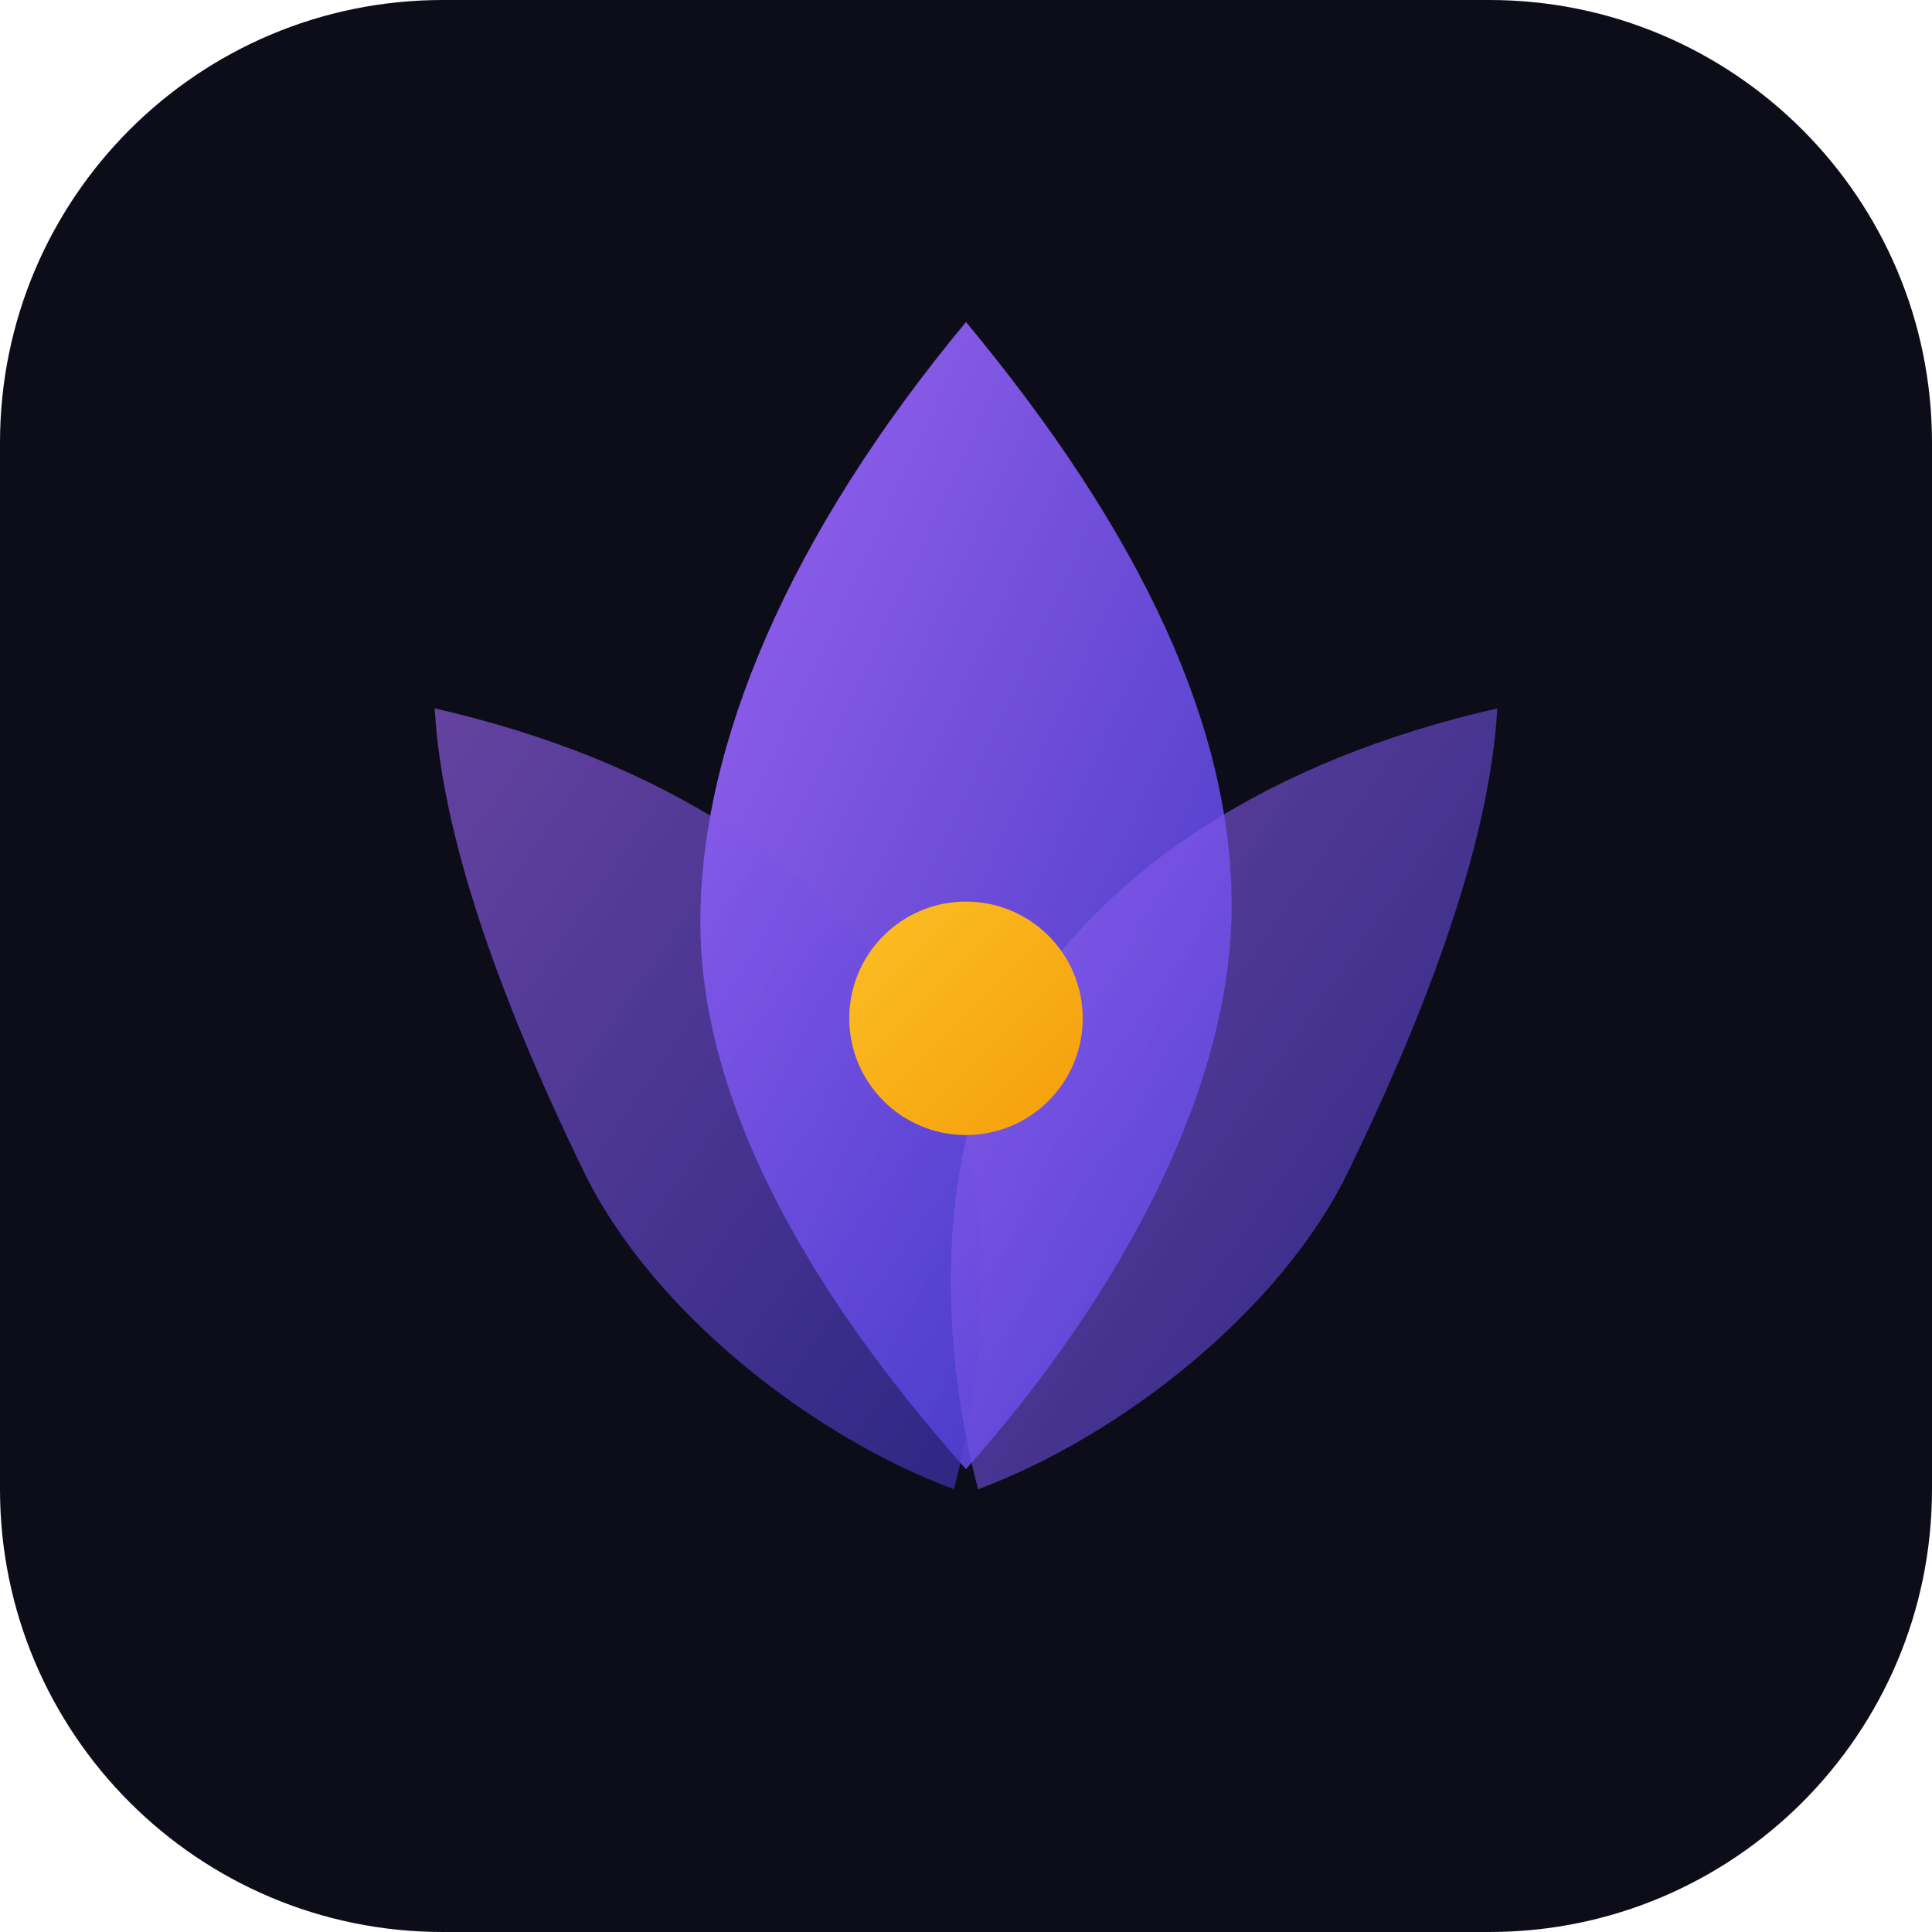
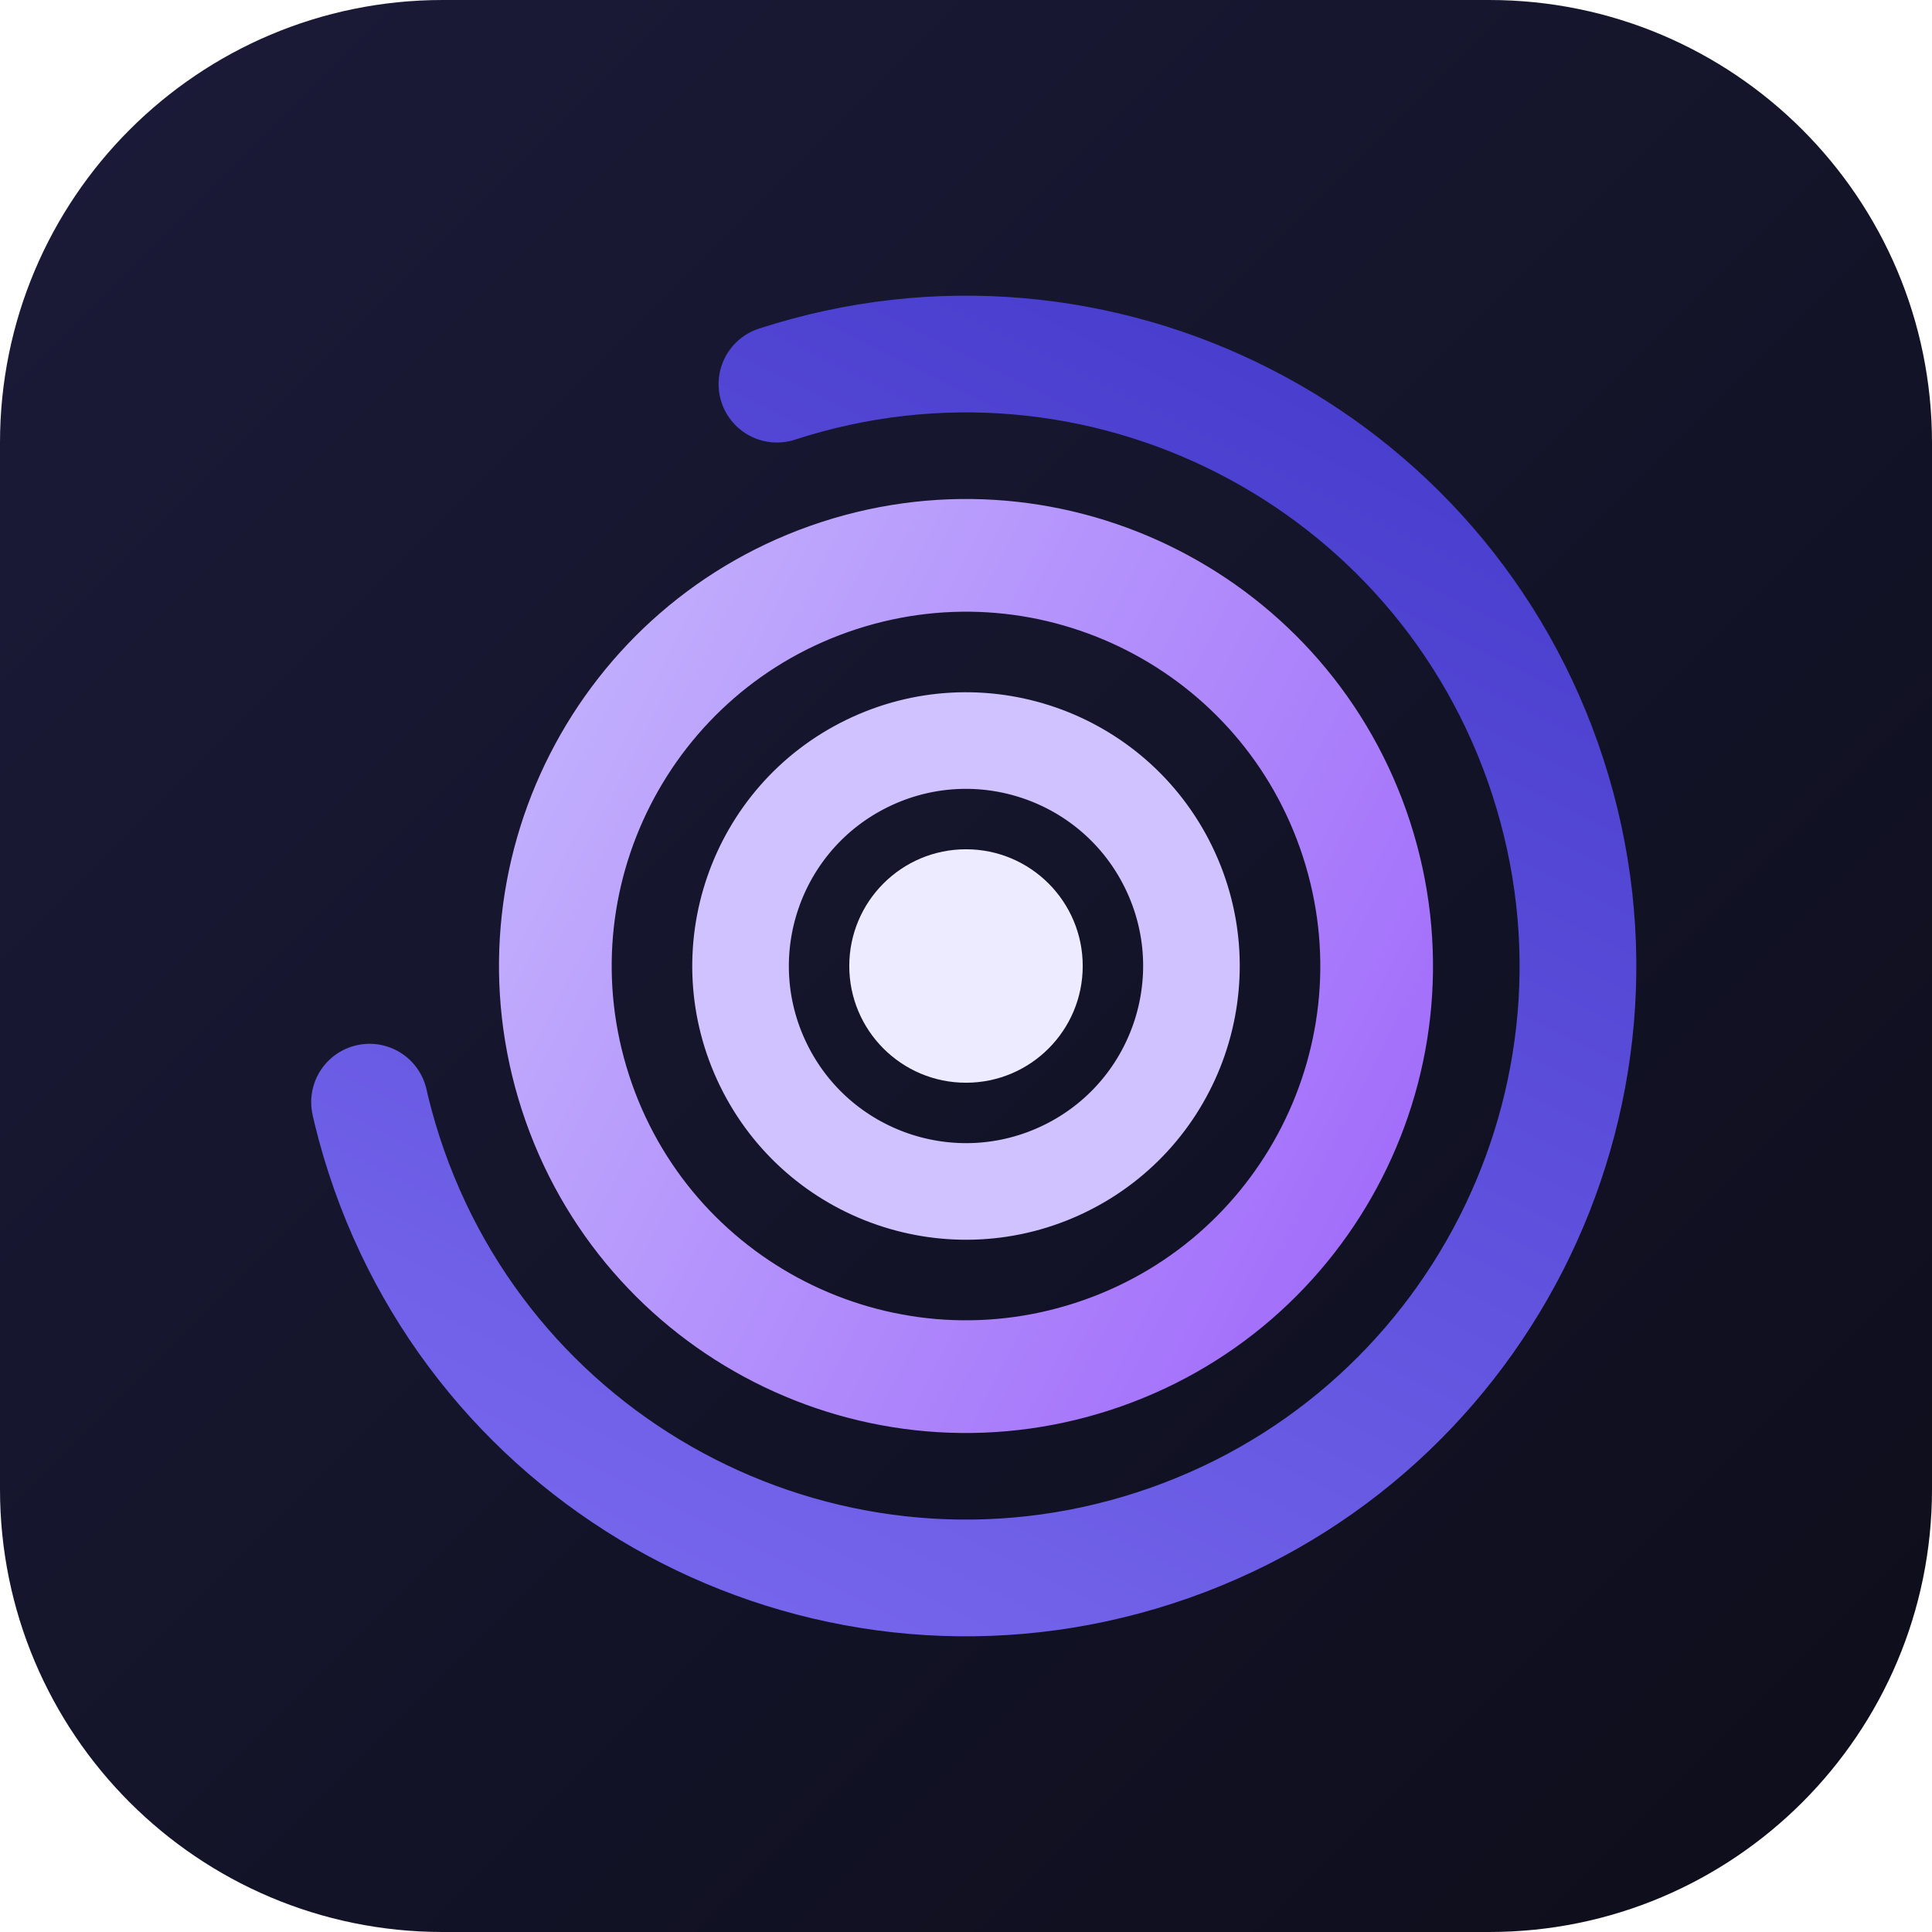
<svg xmlns="http://www.w3.org/2000/svg" viewBox="0 0 48 48" width="48" height="48">
  <defs>
-     <linearGradient id="p" x1="0" y1="0" x2="1" y2="1">
-       <stop offset="0%" stop-color="#9F67FA" />
+     <linearGradient id="o" x1="0" y1="0" x2="1" y2="1">
+       <stop offset="0%" stop-color="#7C6BF0" />
      <stop offset="100%" stop-color="#4338CA" />
    </linearGradient>
-     <linearGradient id="c" x1="0" y1="0" x2="1" y2="1">
-       <stop offset="0%" stop-color="#FBBF24" />
-       <stop offset="100%" stop-color="#F59E0B" />
+     <linearGradient id="m" x1="0" y1="1" x2="1" y2="0">
+       <stop offset="0%" stop-color="#C4B5FD" />
+       <stop offset="100%" stop-color="#9F67FA" />
+     </linearGradient>
+     <linearGradient id="bg" x1="0" y1="0" x2="1" y2="1">
+       <stop offset="0%" stop-color="#1B1B3A" />
+       <stop offset="100%" stop-color="#0D0D1A" />
    </linearGradient>
  </defs>
-   <rect width="48" height="48" rx="11" fill="#0D0D1A" />
-   <path d="M24 8c4.4 5.3 6.6 10.1 6.6 14.5S28 32 24 36.5c-4-4.5-6.6-9.2-6.6-13.6S19.6 13.3 24 8Z" fill="url(#p)" opacity=".95" />
-   <path d="M10.8 17.6c5.7 1.3 9.7 4 11.9 7.5S24.6 33.6 23.7 37c-3.5-1.3-7.5-4.4-9.2-7.9s-3.5-7.9-3.7-11.5Z" fill="url(#p)" opacity=".6" />
-   <path d="M37.2 17.6c-5.7 1.3-9.7 4-11.9 7.5S23.4 33.6 24.3 37c3.5-1.3 7.5-4.4 9.2-7.9s3.5-7.9 3.7-11.5Z" fill="url(#p)" opacity=".6" />
-   <circle cx="24" cy="25.3" r="2.9" fill="url(#c)" />
+   <rect width="48" height="48" rx="11" fill="url(#bg)" />
+   <g fill="none" stroke-linecap="round">
+     <circle cx="24" cy="24" r="15.2" stroke="url(#o)" stroke-width="2.9" pathLength="100" stroke-dasharray="73 27" transform="rotate(-108 24 24)" />
+     <circle cx="24" cy="24" r="10.2" stroke="url(#m)" stroke-width="2.8" pathLength="100" stroke-dasharray="78 22" transform="rotate(72 24 24)" />
+     <circle cx="24" cy="24" r="5.6" stroke="#CFC2FE" stroke-width="2.4" pathLength="100" stroke-dasharray="66 34" transform="rotate(-116 24 24)" />
+   </g>
+   <circle cx="24" cy="24" r="2.9" fill="#EDEBFF" />
</svg>
